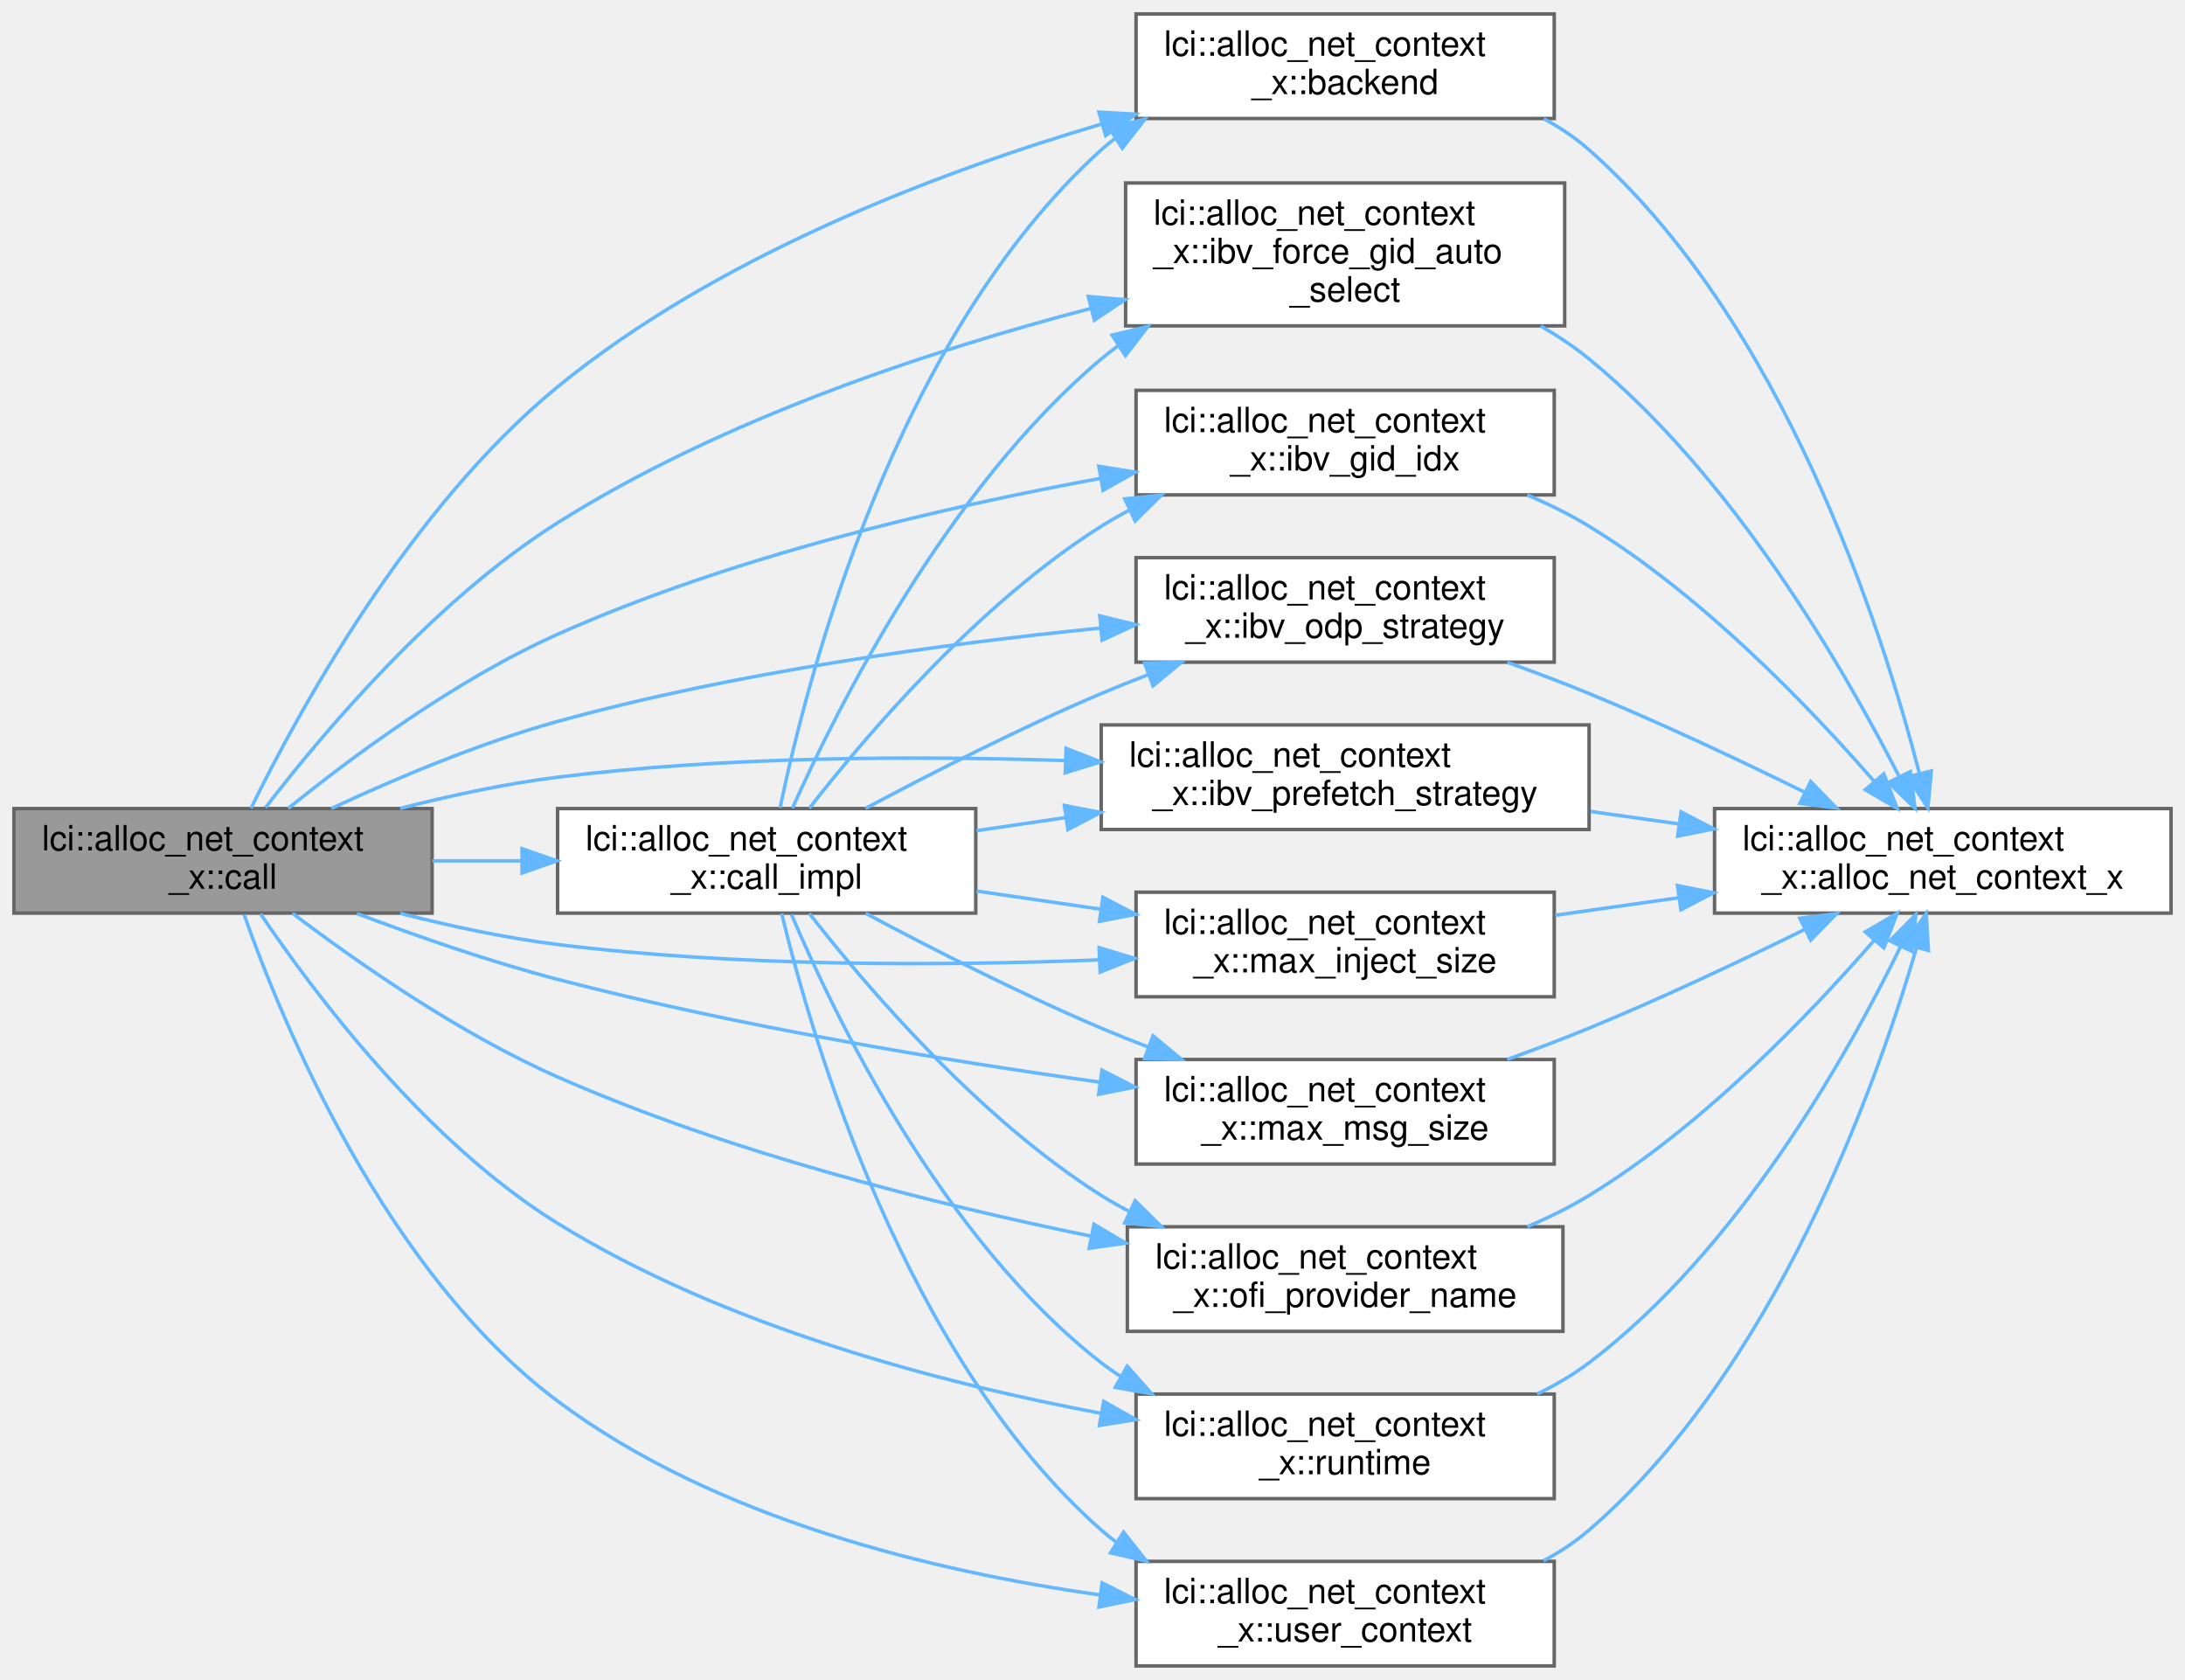
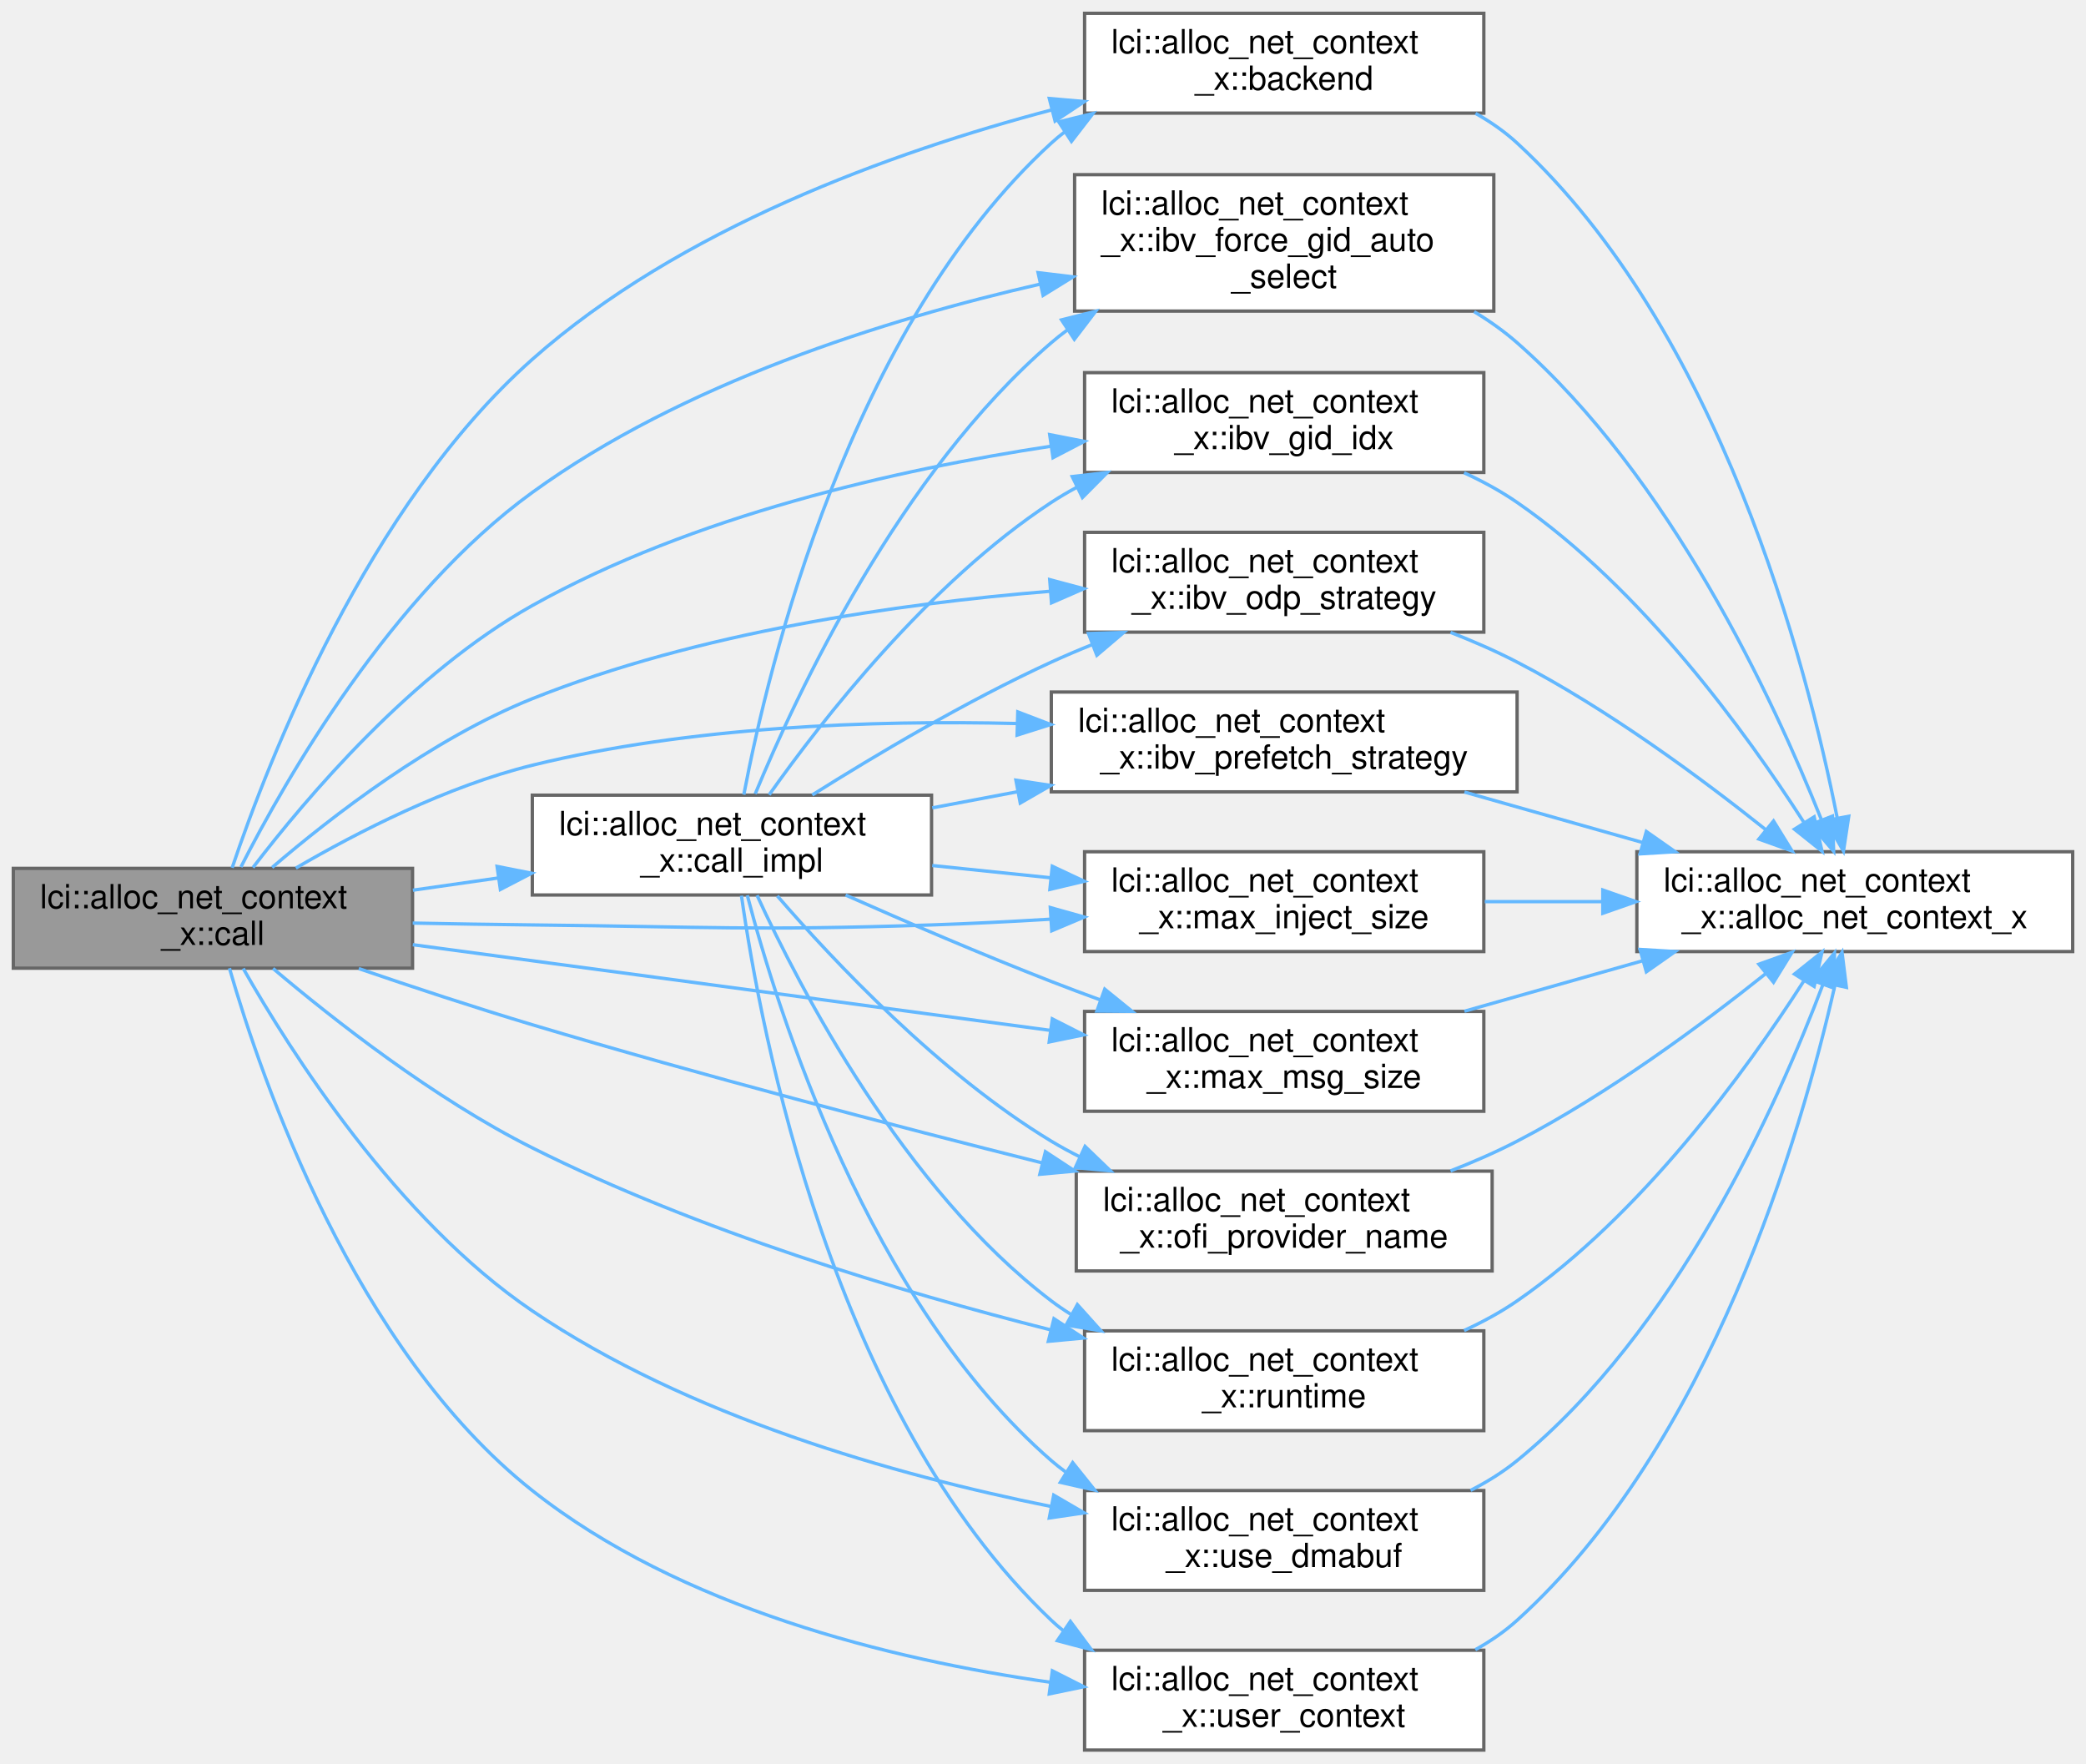
- <svg xmlns="http://www.w3.org/2000/svg" xmlns:xlink="http://www.w3.org/1999/xlink" width="627pt" height="482pt" viewBox="0.00 0.00 627.00 482.00">
-   <g id="graph0" class="graph" transform="scale(1 1) rotate(0) translate(4 478)">
+ <svg xmlns="http://www.w3.org/2000/svg" xmlns:xlink="http://www.w3.org/1999/xlink" width="627pt" height="530pt" viewBox="0.00 0.00 627.00 530.00">
+   <g id="graph0" class="graph" transform="scale(1 1) rotate(0) translate(4 526)">
    <g id="Node000001" class="node">
      <g id="a_Node000001">
        <a xlink:title=" ">
-           <polygon fill="#999999" stroke="#666666" points="120,-246 0,-246 0,-216 120,-216 120,-246" />
-           <text text-anchor="start" x="8" y="-234" font-family="Helvetica,sans-Serif" font-size="10.00">lci::alloc_net_context</text>
-           <text text-anchor="middle" x="60" y="-223" font-family="Helvetica,sans-Serif" font-size="10.00">_x::call</text>
+           <polygon fill="#999999" stroke="#666666" points="120,-265 0,-265 0,-235 120,-235 120,-265" />
+           <text text-anchor="start" x="8" y="-253" font-family="Helvetica,sans-Serif" font-size="10.00">lci::alloc_net_context</text>
+           <text text-anchor="middle" x="60" y="-242" font-family="Helvetica,sans-Serif" font-size="10.00">_x::call</text>
        </a>
      </g>
    </g>
    <g id="Node000002" class="node">
      <g id="a_Node000002">
        <a xlink:href="../../d9/d2c/classlci_1_1alloc__net__context__x.html#a924ac87bf6d7c2eb6b52768734dee344" target="_top" xlink:title=" ">
-           <polygon fill="white" stroke="#666666" points="442,-474 322,-474 322,-444 442,-444 442,-474" />
-           <text text-anchor="start" x="330" y="-462" font-family="Helvetica,sans-Serif" font-size="10.00">lci::alloc_net_context</text>
-           <text text-anchor="middle" x="382" y="-451" font-family="Helvetica,sans-Serif" font-size="10.00">_x::backend</text>
+           <polygon fill="white" stroke="#666666" points="442,-522 322,-522 322,-492 442,-492 442,-522" />
+           <text text-anchor="start" x="330" y="-510" font-family="Helvetica,sans-Serif" font-size="10.00">lci::alloc_net_context</text>
+           <text text-anchor="middle" x="382" y="-499" font-family="Helvetica,sans-Serif" font-size="10.00">_x::backend</text>
        </a>
      </g>
    </g>
    <g id="edge1_Node000001_Node000002" class="edge">
      <g id="a_edge1_Node000001_Node000002">
        <a xlink:title=" ">
-           <path fill="none" stroke="#63b8ff" d="M68.03,-246.11C81.5,-273.6 113.44,-332.15 156,-367 201.67,-404.39 264.6,-428.39 312.29,-442.46" />
-           <polygon fill="#63b8ff" stroke="#63b8ff" points="311.35,-445.83 321.92,-445.23 313.28,-439.11 311.35,-445.83" />
+           <path fill="none" stroke="#63b8ff" d="M65.78,-265.18C76.68,-297.56 106.36,-373.98 156,-418 200.25,-457.24 263.89,-480.24 312.2,-492.99" />
+           <polygon fill="#63b8ff" stroke="#63b8ff" points="311.4,-496.4 321.96,-495.48 313.13,-489.62 311.4,-496.4" />
        </a>
      </g>
    </g>
    <g id="Node000004" class="node">
      <g id="a_Node000004">
-         <a xlink:href="../../d9/d2c/classlci_1_1alloc__net__context__x.html#a037ffe1c580c67e693fddc84bf9e4de7" target="_top" xlink:title=" ">
-           <polygon fill="white" stroke="#666666" points="276,-246 156,-246 156,-216 276,-216 276,-246" />
-           <text text-anchor="start" x="164" y="-234" font-family="Helvetica,sans-Serif" font-size="10.00">lci::alloc_net_context</text>
-           <text text-anchor="middle" x="216" y="-223" font-family="Helvetica,sans-Serif" font-size="10.00">_x::call_impl</text>
+         <a xlink:href="../../d9/d2c/classlci_1_1alloc__net__context__x.html#a5c0e2ff8d01447d1d6e0884f2006be28" target="_top" xlink:title=" ">
+           <polygon fill="white" stroke="#666666" points="276,-287 156,-287 156,-257 276,-257 276,-287" />
+           <text text-anchor="start" x="164" y="-275" font-family="Helvetica,sans-Serif" font-size="10.00">lci::alloc_net_context</text>
+           <text text-anchor="middle" x="216" y="-264" font-family="Helvetica,sans-Serif" font-size="10.00">_x::call_impl</text>
        </a>
      </g>
    </g>
    <g id="edge3_Node000001_Node000004" class="edge">
      <g id="a_edge3_Node000001_Node000004">
        <a xlink:title=" ">
-           <path fill="none" stroke="#63b8ff" d="M120.1,-231C128.42,-231 137.04,-231 145.53,-231" />
-           <polygon fill="#63b8ff" stroke="#63b8ff" points="145.8,-234.5 155.8,-231 145.8,-227.5 145.8,-234.5" />
+           <path fill="none" stroke="#63b8ff" d="M120.1,-258.44C128.51,-259.64 137.23,-260.89 145.81,-262.12" />
+           <polygon fill="#63b8ff" stroke="#63b8ff" points="145.41,-265.59 155.8,-263.54 146.4,-258.66 145.41,-265.59" />
        </a>
      </g>
    </g>
    <g id="Node000005" class="node">
      <g id="a_Node000005">
        <a xlink:href="../../d9/d2c/classlci_1_1alloc__net__context__x.html#a9fe41e79d8eb835bbe41fc713b0971cf" target="_top" xlink:title=" ">
-           <polygon fill="white" stroke="#666666" points="445,-425.5 319,-425.5 319,-384.5 445,-384.5 445,-425.5" />
-           <text text-anchor="start" x="327" y="-413.5" font-family="Helvetica,sans-Serif" font-size="10.00">lci::alloc_net_context</text>
-           <text text-anchor="start" x="327" y="-402.5" font-family="Helvetica,sans-Serif" font-size="10.00">_x::ibv_force_gid_auto</text>
-           <text text-anchor="middle" x="382" y="-391.5" font-family="Helvetica,sans-Serif" font-size="10.00">_select</text>
-         </a>
-       </g>
-     </g>
-     <g id="edge23_Node000001_Node000005" class="edge">
-       <g id="a_edge23_Node000001_Node000005">
-         <a xlink:title=" ">
-           <path fill="none" stroke="#63b8ff" d="M72.2,-246.29C88.45,-267.46 120.51,-305.61 156,-328 203.01,-357.65 262.8,-377.41 308.93,-389.48" />
-           <polygon fill="#63b8ff" stroke="#63b8ff" points="308.29,-392.93 318.85,-392.02 310.03,-386.15 308.29,-392.93" />
+           <polygon fill="white" stroke="#666666" points="445,-473.5 319,-473.5 319,-432.5 445,-432.5 445,-473.5" />
+           <text text-anchor="start" x="327" y="-461.5" font-family="Helvetica,sans-Serif" font-size="10.00">lci::alloc_net_context</text>
+           <text text-anchor="start" x="327" y="-450.5" font-family="Helvetica,sans-Serif" font-size="10.00">_x::ibv_force_gid_auto</text>
+           <text text-anchor="middle" x="382" y="-439.5" font-family="Helvetica,sans-Serif" font-size="10.00">_select</text>
+         </a>
+       </g>
+     </g>
+     <g id="edge25_Node000001_Node000005" class="edge">
+       <g id="a_edge25_Node000001_Node000005">
+         <a xlink:title=" ">
+           <path fill="none" stroke="#63b8ff" d="M68.41,-265.41C82.05,-292.17 113.65,-347.31 156,-378 201.29,-410.82 261.87,-429.92 308.76,-440.63" />
+           <polygon fill="#63b8ff" stroke="#63b8ff" points="308.02,-444.05 318.54,-442.79 309.53,-437.22 308.02,-444.05" />
        </a>
      </g>
    </g>
    <g id="Node000006" class="node">
      <g id="a_Node000006">
        <a xlink:href="../../d9/d2c/classlci_1_1alloc__net__context__x.html#a41c846e3f23a79c2ed6832493cfbdf32" target="_top" xlink:title=" ">
-           <polygon fill="white" stroke="#666666" points="442,-366 322,-366 322,-336 442,-336 442,-366" />
-           <text text-anchor="start" x="330" y="-354" font-family="Helvetica,sans-Serif" font-size="10.00">lci::alloc_net_context</text>
-           <text text-anchor="middle" x="382" y="-343" font-family="Helvetica,sans-Serif" font-size="10.00">_x::ibv_gid_idx</text>
-         </a>
-       </g>
-     </g>
-     <g id="edge24_Node000001_Node000006" class="edge">
-       <g id="a_edge24_Node000001_Node000006">
-         <a xlink:title=" ">
-           <path fill="none" stroke="#63b8ff" d="M78.74,-246.07C96.99,-260.83 126.8,-282.97 156,-296 205.84,-318.25 266.08,-332.37 311.68,-340.72" />
-           <polygon fill="#63b8ff" stroke="#63b8ff" points="311.31,-344.21 321.77,-342.52 312.54,-337.32 311.31,-344.21" />
+           <polygon fill="white" stroke="#666666" points="442,-414 322,-414 322,-384 442,-384 442,-414" />
+           <text text-anchor="start" x="330" y="-402" font-family="Helvetica,sans-Serif" font-size="10.00">lci::alloc_net_context</text>
+           <text text-anchor="middle" x="382" y="-391" font-family="Helvetica,sans-Serif" font-size="10.00">_x::ibv_gid_idx</text>
+         </a>
+       </g>
+     </g>
+     <g id="edge26_Node000001_Node000006" class="edge">
+       <g id="a_edge26_Node000001_Node000006">
+         <a xlink:title=" ">
+           <path fill="none" stroke="#63b8ff" d="M72.04,-265.25C88.11,-286.27 119.95,-323.84 156,-344 204.23,-370.97 265.51,-384.84 311.94,-391.89" />
+           <polygon fill="#63b8ff" stroke="#63b8ff" points="311.51,-395.37 321.91,-393.34 312.51,-388.44 311.51,-395.37" />
        </a>
      </g>
    </g>
    <g id="Node000007" class="node">
      <g id="a_Node000007">
        <a xlink:href="../../d9/d2c/classlci_1_1alloc__net__context__x.html#aaad66599526eca49a9ee0dada3f8e35c" target="_top" xlink:title=" ">
-           <polygon fill="white" stroke="#666666" points="442,-318 322,-318 322,-288 442,-288 442,-318" />
-           <text text-anchor="start" x="330" y="-306" font-family="Helvetica,sans-Serif" font-size="10.00">lci::alloc_net_context</text>
-           <text text-anchor="middle" x="382" y="-295" font-family="Helvetica,sans-Serif" font-size="10.00">_x::ibv_odp_strategy</text>
-         </a>
-       </g>
-     </g>
-     <g id="edge25_Node000001_Node000007" class="edge">
-       <g id="a_edge25_Node000001_Node000007">
-         <a xlink:title=" ">
-           <path fill="none" stroke="#63b8ff" d="M91.09,-246.02C109.43,-254.58 133.58,-264.8 156,-271 207.15,-285.15 266.68,-293.27 311.65,-297.78" />
-           <polygon fill="#63b8ff" stroke="#63b8ff" points="311.59,-301.29 321.88,-298.77 312.26,-294.32 311.59,-301.29" />
+           <polygon fill="white" stroke="#666666" points="442,-366 322,-366 322,-336 442,-336 442,-366" />
+           <text text-anchor="start" x="330" y="-354" font-family="Helvetica,sans-Serif" font-size="10.00">lci::alloc_net_context</text>
+           <text text-anchor="middle" x="382" y="-343" font-family="Helvetica,sans-Serif" font-size="10.00">_x::ibv_odp_strategy</text>
+         </a>
+       </g>
+     </g>
+     <g id="edge27_Node000001_Node000007" class="edge">
+       <g id="a_edge27_Node000001_Node000007">
+         <a xlink:title=" ">
+           <path fill="none" stroke="#63b8ff" d="M77.8,-265.27C95.78,-280.69 125.8,-303.91 156,-316 205.82,-335.94 266.06,-344.58 311.67,-348.29" />
+           <polygon fill="#63b8ff" stroke="#63b8ff" points="311.52,-351.79 321.75,-349.05 312.05,-344.81 311.52,-351.79" />
        </a>
      </g>
    </g>
    <g id="Node000008" class="node">
      <g id="a_Node000008">
        <a xlink:href="../../d9/d2c/classlci_1_1alloc__net__context__x.html#a2c1d71a830f38024cb6193d55e088fb8" target="_top" xlink:title=" ">
-           <polygon fill="white" stroke="#666666" points="452,-270 312,-270 312,-240 452,-240 452,-270" />
-           <text text-anchor="start" x="320" y="-258" font-family="Helvetica,sans-Serif" font-size="10.00">lci::alloc_net_context</text>
-           <text text-anchor="middle" x="382" y="-247" font-family="Helvetica,sans-Serif" font-size="10.00">_x::ibv_prefetch_strategy</text>
-         </a>
-       </g>
-     </g>
-     <g id="edge26_Node000001_Node000008" class="edge">
-       <g id="a_edge26_Node000001_Node000008">
-         <a xlink:title=" ">
-           <path fill="none" stroke="#63b8ff" d="M110.85,-246.05C125.28,-249.74 141.14,-253.15 156,-255 204.09,-260.98 258.41,-261.16 301.62,-259.77" />
-           <polygon fill="#63b8ff" stroke="#63b8ff" points="301.93,-263.26 311.8,-259.4 301.68,-256.26 301.93,-263.26" />
+           <polygon fill="white" stroke="#666666" points="452,-318 312,-318 312,-288 452,-288 452,-318" />
+           <text text-anchor="start" x="320" y="-306" font-family="Helvetica,sans-Serif" font-size="10.00">lci::alloc_net_context</text>
+           <text text-anchor="middle" x="382" y="-295" font-family="Helvetica,sans-Serif" font-size="10.00">_x::ibv_prefetch_strategy</text>
+         </a>
+       </g>
+     </g>
+     <g id="edge28_Node000001_Node000008" class="edge">
+       <g id="a_edge28_Node000001_Node000008">
+         <a xlink:title=" ">
+           <path fill="none" stroke="#63b8ff" d="M84.93,-265.09C103.52,-275.93 130.37,-289.7 156,-296 203.34,-307.64 257.98,-309.59 301.55,-308.54" />
+           <polygon fill="#63b8ff" stroke="#63b8ff" points="301.92,-312.03 311.81,-308.24 301.71,-305.04 301.92,-312.03" />
        </a>
      </g>
    </g>
    <g id="Node000009" class="node">
      <g id="a_Node000009">
        <a xlink:href="../../d9/d2c/classlci_1_1alloc__net__context__x.html#a6654c9eac4872fca14364abd71f579f1" target="_top" xlink:title=" ">
-           <polygon fill="white" stroke="#666666" points="442,-222 322,-222 322,-192 442,-192 442,-222" />
-           <text text-anchor="start" x="330" y="-210" font-family="Helvetica,sans-Serif" font-size="10.00">lci::alloc_net_context</text>
-           <text text-anchor="middle" x="382" y="-199" font-family="Helvetica,sans-Serif" font-size="10.00">_x::max_inject_size</text>
-         </a>
-       </g>
-     </g>
-     <g id="edge27_Node000001_Node000009" class="edge">
-       <g id="a_edge27_Node000001_Node000009">
-         <a xlink:title=" ">
-           <path fill="none" stroke="#63b8ff" d="M110.85,-215.95C125.28,-212.26 141.14,-208.85 156,-207 207.79,-200.56 266.8,-200.84 311.39,-202.58" />
-           <polygon fill="#63b8ff" stroke="#63b8ff" points="311.4,-206.09 321.54,-203.01 311.69,-199.09 311.4,-206.09" />
+           <polygon fill="white" stroke="#666666" points="442,-270 322,-270 322,-240 442,-240 442,-270" />
+           <text text-anchor="start" x="330" y="-258" font-family="Helvetica,sans-Serif" font-size="10.00">lci::alloc_net_context</text>
+           <text text-anchor="middle" x="382" y="-247" font-family="Helvetica,sans-Serif" font-size="10.00">_x::max_inject_size</text>
+         </a>
+       </g>
+     </g>
+     <g id="edge29_Node000001_Node000009" class="edge">
+       <g id="a_edge29_Node000001_Node000009">
+         <a xlink:title=" ">
+           <path fill="none" stroke="#63b8ff" d="M120.04,-248.56C131.94,-248.33 144.37,-248.12 156,-248 209.33,-247.44 222.7,-246.23 276,-248 287.51,-248.38 299.72,-249 311.58,-249.72" />
+           <polygon fill="#63b8ff" stroke="#63b8ff" points="311.69,-253.23 321.89,-250.37 312.13,-246.25 311.69,-253.23" />
        </a>
      </g>
    </g>
    <g id="Node000010" class="node">
      <g id="a_Node000010">
        <a xlink:href="../../d9/d2c/classlci_1_1alloc__net__context__x.html#ad264e33dba3328ba304b8727d91fea36" target="_top" xlink:title=" ">
-           <polygon fill="white" stroke="#666666" points="442,-174 322,-174 322,-144 442,-144 442,-174" />
-           <text text-anchor="start" x="330" y="-162" font-family="Helvetica,sans-Serif" font-size="10.00">lci::alloc_net_context</text>
-           <text text-anchor="middle" x="382" y="-151" font-family="Helvetica,sans-Serif" font-size="10.00">_x::max_msg_size</text>
-         </a>
-       </g>
-     </g>
-     <g id="edge28_Node000001_Node000010" class="edge">
-       <g id="a_edge28_Node000001_Node000010">
-         <a xlink:title=" ">
-           <path fill="none" stroke="#63b8ff" d="M98.43,-215.88C115.73,-209.34 136.68,-202.05 156,-197 207.49,-183.55 266.9,-173.75 311.74,-167.48" />
-           <polygon fill="#63b8ff" stroke="#63b8ff" points="312.22,-170.94 321.65,-166.11 311.27,-164.01 312.22,-170.94" />
+           <polygon fill="white" stroke="#666666" points="442,-222 322,-222 322,-192 442,-192 442,-222" />
+           <text text-anchor="start" x="330" y="-210" font-family="Helvetica,sans-Serif" font-size="10.00">lci::alloc_net_context</text>
+           <text text-anchor="middle" x="382" y="-199" font-family="Helvetica,sans-Serif" font-size="10.00">_x::max_msg_size</text>
+         </a>
+       </g>
+     </g>
+     <g id="edge30_Node000001_Node000010" class="edge">
+       <g id="a_edge30_Node000001_Node000010">
+         <a xlink:title=" ">
+           <path fill="none" stroke="#63b8ff" d="M120.07,-242.06C174.24,-234.78 254.51,-224 311.7,-216.31" />
+           <polygon fill="#63b8ff" stroke="#63b8ff" points="312.29,-219.76 321.74,-214.96 311.36,-212.83 312.29,-219.76" />
        </a>
      </g>
    </g>
    <g id="Node000011" class="node">
      <g id="a_Node000011">
        <a xlink:href="../../d9/d2c/classlci_1_1alloc__net__context__x.html#a11c33085d6c48cc3684d45ae1f91b354" target="_top" xlink:title=" ">
-           <polygon fill="white" stroke="#666666" points="444.5,-126 319.5,-126 319.5,-96 444.5,-96 444.5,-126" />
-           <text text-anchor="start" x="327.5" y="-114" font-family="Helvetica,sans-Serif" font-size="10.00">lci::alloc_net_context</text>
-           <text text-anchor="middle" x="382" y="-103" font-family="Helvetica,sans-Serif" font-size="10.00">_x::ofi_provider_name</text>
-         </a>
-       </g>
-     </g>
-     <g id="edge29_Node000001_Node000011" class="edge">
-       <g id="a_edge29_Node000001_Node000011">
-         <a xlink:title=" ">
-           <path fill="none" stroke="#63b8ff" d="M79.94,-215.95C98.39,-201.97 127.71,-181.47 156,-169 205.07,-147.36 263.86,-132.56 309.03,-123.32" />
-           <polygon fill="#63b8ff" stroke="#63b8ff" points="309.92,-126.72 319.04,-121.32 308.55,-119.85 309.92,-126.72" />
+           <polygon fill="white" stroke="#666666" points="444.5,-174 319.5,-174 319.5,-144 444.5,-144 444.5,-174" />
+           <text text-anchor="start" x="327.5" y="-162" font-family="Helvetica,sans-Serif" font-size="10.00">lci::alloc_net_context</text>
+           <text text-anchor="middle" x="382" y="-151" font-family="Helvetica,sans-Serif" font-size="10.00">_x::ofi_provider_name</text>
+         </a>
+       </g>
+     </g>
+     <g id="edge31_Node000001_Node000011" class="edge">
+       <g id="a_edge31_Node000001_Node000011">
+         <a xlink:title=" ">
+           <path fill="none" stroke="#63b8ff" d="M103.84,-234.88C120.09,-229.32 138.83,-223.14 156,-218 206.9,-202.77 264.9,-187.62 309.26,-176.48" />
+           <polygon fill="#63b8ff" stroke="#63b8ff" points="310.23,-179.84 319.09,-174.02 308.54,-173.05 310.23,-179.84" />
        </a>
      </g>
    </g>
    <g id="Node000012" class="node">
      <g id="a_Node000012">
        <a xlink:href="../../d9/d2c/classlci_1_1alloc__net__context__x.html#a3cc9f4bac3c372009fe44dbd77153c19" target="_top" xlink:title=" ">
+           <polygon fill="white" stroke="#666666" points="442,-126 322,-126 322,-96 442,-96 442,-126" />
+           <text text-anchor="start" x="330" y="-114" font-family="Helvetica,sans-Serif" font-size="10.00">lci::alloc_net_context</text>
+           <text text-anchor="middle" x="382" y="-103" font-family="Helvetica,sans-Serif" font-size="10.00">_x::runtime</text>
+         </a>
+       </g>
+     </g>
+     <g id="edge32_Node000001_Node000012" class="edge">
+       <g id="a_edge32_Node000001_Node000012">
+         <a xlink:title=" ">
+           <path fill="none" stroke="#63b8ff" d="M78.08,-234.91C96.28,-219.5 126.48,-195.8 156,-181 205.74,-156.05 266.14,-137.85 311.84,-126.28" />
+           <polygon fill="#63b8ff" stroke="#63b8ff" points="312.79,-129.65 321.65,-123.83 311.1,-122.85 312.79,-129.65" />
+         </a>
+       </g>
+     </g>
+     <g id="Node000013" class="node">
+       <g id="a_Node000013">
+         <a xlink:href="../../d9/d2c/classlci_1_1alloc__net__context__x.html#aabdd8693975475fef49f39019610a4ae" target="_top" xlink:title=" ">
          <polygon fill="white" stroke="#666666" points="442,-78 322,-78 322,-48 442,-48 442,-78" />
          <text text-anchor="start" x="330" y="-66" font-family="Helvetica,sans-Serif" font-size="10.00">lci::alloc_net_context</text>
-           <text text-anchor="middle" x="382" y="-55" font-family="Helvetica,sans-Serif" font-size="10.00">_x::runtime</text>
-         </a>
-       </g>
-     </g>
-     <g id="edge30_Node000001_Node000012" class="edge">
-       <g id="a_edge30_Node000001_Node000012">
-         <a xlink:title=" ">
-           <path fill="none" stroke="#63b8ff" d="M70.74,-215.82C86.1,-193.1 118.15,-150.41 156,-127 203.63,-97.55 265.22,-81.26 311.92,-72.49" />
-           <polygon fill="#63b8ff" stroke="#63b8ff" points="312.73,-75.9 321.95,-70.68 311.48,-69.01 312.73,-75.9" />
-         </a>
-       </g>
-     </g>
-     <g id="Node000013" class="node">
-       <g id="a_Node000013">
+           <text text-anchor="middle" x="382" y="-55" font-family="Helvetica,sans-Serif" font-size="10.00">_x::use_dmabuf</text>
+         </a>
+       </g>
+     </g>
+     <g id="edge33_Node000001_Node000013" class="edge">
+       <g id="a_edge33_Node000001_Node000013">
+         <a xlink:title=" ">
+           <path fill="none" stroke="#63b8ff" d="M69.11,-234.91C83.36,-209.83 115.28,-159.58 156,-132 202.8,-100.3 264.73,-82.71 311.77,-73.24" />
+           <polygon fill="#63b8ff" stroke="#63b8ff" points="312.72,-76.62 321.87,-71.29 311.39,-69.75 312.72,-76.62" />
+         </a>
+       </g>
+     </g>
+     <g id="Node000014" class="node">
+       <g id="a_Node000014">
        <a xlink:href="../../d9/d2c/classlci_1_1alloc__net__context__x.html#a875d4f78abda2116a3ea1982116165a3" target="_top" xlink:title=" ">
          <polygon fill="white" stroke="#666666" points="442,-30 322,-30 322,0 442,0 442,-30" />
          <text text-anchor="start" x="330" y="-18" font-family="Helvetica,sans-Serif" font-size="10.00">lci::alloc_net_context</text>
          <text text-anchor="middle" x="382" y="-7" font-family="Helvetica,sans-Serif" font-size="10.00">_x::user_context</text>
        </a>
      </g>
    </g>
-     <g id="edge31_Node000001_Node000013" class="edge">
-       <g id="a_edge31_Node000001_Node000013">
-         <a xlink:title=" ">
-           <path fill="none" stroke="#63b8ff" d="M66.05,-215.56C77.1,-184.24 106.49,-113.08 156,-76 201.21,-42.14 264.01,-27.07 311.77,-20.36" />
-           <polygon fill="#63b8ff" stroke="#63b8ff" points="312.26,-23.83 321.72,-19.05 311.35,-16.89 312.26,-23.83" />
+     <g id="edge34_Node000001_Node000014" class="edge">
+       <g id="a_edge34_Node000001_Node000014">
+         <a xlink:title=" ">
+           <path fill="none" stroke="#63b8ff" d="M64.97,-234.99C74.61,-201.51 102.51,-120.35 156,-78 200.54,-42.74 263.68,-27.21 311.74,-20.37" />
+           <polygon fill="#63b8ff" stroke="#63b8ff" points="312.31,-23.82 321.76,-19.03 311.38,-16.88 312.31,-23.82" />
        </a>
      </g>
    </g>
    <g id="Node000003" class="node">
      <g id="a_Node000003">
        <a xlink:href="../../d9/d2c/classlci_1_1alloc__net__context__x.html#a4906e72fa75cb21741c0248836701237" target="_top" xlink:title=" ">
-           <polygon fill="white" stroke="#666666" points="619,-246 488,-246 488,-216 619,-216 619,-246" />
-           <text text-anchor="start" x="496" y="-234" font-family="Helvetica,sans-Serif" font-size="10.00">lci::alloc_net_context</text>
-           <text text-anchor="middle" x="553.5" y="-223" font-family="Helvetica,sans-Serif" font-size="10.00">_x::alloc_net_context_x</text>
+           <polygon fill="white" stroke="#666666" points="619,-270 488,-270 488,-240 619,-240 619,-270" />
+           <text text-anchor="start" x="496" y="-258" font-family="Helvetica,sans-Serif" font-size="10.00">lci::alloc_net_context</text>
+           <text text-anchor="middle" x="553.5" y="-247" font-family="Helvetica,sans-Serif" font-size="10.00">_x::alloc_net_context_x</text>
        </a>
      </g>
    </g>
    <g id="edge2_Node000002_Node000003" class="edge">
      <g id="a_edge2_Node000002_Node000003">
        <a xlink:title=" ">
-           <path fill="none" stroke="#63b8ff" d="M439.01,-443.94C443.69,-441.4 448.1,-438.44 452,-435 507.63,-385.82 535.76,-298.81 546.78,-256.09" />
-           <polygon fill="#63b8ff" stroke="#63b8ff" points="550.21,-256.78 549.21,-246.23 543.42,-255.1 550.21,-256.78" />
+           <path fill="none" stroke="#63b8ff" d="M439.51,-491.92C444.02,-489.39 448.27,-486.44 452,-483 513.06,-426.67 539.06,-326.55 548.25,-280.04" />
+           <polygon fill="#63b8ff" stroke="#63b8ff" points="551.69,-280.66 550.1,-270.19 544.81,-279.37 551.69,-280.66" />
        </a>
      </g>
    </g>
    <g id="edge4_Node000004_Node000002" class="edge">
      <g id="a_edge4_Node000004_Node000002">
        <a xlink:title=" ">
-           <path fill="none" stroke="#63b8ff" d="M219.85,-246.22C227.65,-283.75 252.87,-381.56 312,-435 313.29,-436.17 314.65,-437.28 316.05,-438.34" />
-           <polygon fill="#63b8ff" stroke="#63b8ff" points="314.27,-441.36 324.57,-443.84 318.06,-435.47 314.27,-441.36" />
+           <path fill="none" stroke="#63b8ff" d="M219.58,-287.17C226.88,-325.54 251.25,-427.39 312,-483 313.29,-484.18 314.63,-485.3 316.03,-486.36" />
+           <polygon fill="#63b8ff" stroke="#63b8ff" points="314.23,-489.37 324.52,-491.89 318.05,-483.5 314.23,-489.37" />
        </a>
      </g>
    </g>
    <g id="edge5_Node000004_Node000005" class="edge">
      <g id="a_edge5_Node000004_Node000005">
        <a xlink:title=" ">
-           <path fill="none" stroke="#63b8ff" d="M223.39,-246.11C236.22,-274.85 267.75,-337.81 312,-375 313.54,-376.29 315.14,-377.54 316.79,-378.74" />
-           <polygon fill="#63b8ff" stroke="#63b8ff" points="315.13,-381.83 325.42,-384.35 318.95,-375.96 315.13,-381.83" />
+           <path fill="none" stroke="#63b8ff" d="M223,-287.39C235.37,-317.32 266.42,-383.85 312,-423 313.52,-424.31 315.11,-425.57 316.75,-426.78" />
+           <polygon fill="#63b8ff" stroke="#63b8ff" points="315.07,-429.86 325.34,-432.45 318.92,-424.02 315.07,-429.86" />
        </a>
      </g>
    </g>
    <g id="edge7_Node000004_Node000006" class="edge">
      <g id="a_edge7_Node000004_Node000006">
        <a xlink:title=" ">
-           <path fill="none" stroke="#63b8ff" d="M228.25,-246.1C244.56,-267.02 276.7,-304.73 312,-327 314.6,-328.64 317.32,-330.18 320.13,-331.63" />
-           <polygon fill="#63b8ff" stroke="#63b8ff" points="318.75,-334.86 329.29,-335.96 321.74,-328.53 318.75,-334.86" />
+           <path fill="none" stroke="#63b8ff" d="M227.2,-287.13C242.93,-309.37 275.18,-350.86 312,-375 314.44,-376.6 316.99,-378.1 319.62,-379.52" />
+           <polygon fill="#63b8ff" stroke="#63b8ff" points="318.29,-382.76 328.81,-383.98 321.35,-376.46 318.29,-382.76" />
        </a>
      </g>
    </g>
    <g id="edge9_Node000004_Node000007" class="edge">
      <g id="a_edge9_Node000004_Node000007">
        <a xlink:title=" ">
-           <path fill="none" stroke="#63b8ff" d="M244.39,-246.06C263.13,-256.06 288.7,-269.11 312,-279 316.37,-280.85 320.93,-282.68 325.54,-284.44" />
-           <polygon fill="#63b8ff" stroke="#63b8ff" points="324.43,-287.76 335.02,-287.97 326.87,-281.2 324.43,-287.76" />
+           <path fill="none" stroke="#63b8ff" d="M240.15,-287.07C258.99,-298.93 286.53,-315.33 312,-327 316,-328.83 320.18,-330.61 324.42,-332.31" />
+           <polygon fill="#63b8ff" stroke="#63b8ff" points="323.17,-335.58 333.76,-335.91 325.69,-329.05 323.17,-335.58" />
        </a>
      </g>
    </g>
    <g id="edge11_Node000004_Node000008" class="edge">
      <g id="a_edge11_Node000004_Node000008">
        <a xlink:title=" ">
-           <path fill="none" stroke="#63b8ff" d="M276.21,-239.66C284.52,-240.88 293.17,-242.15 301.77,-243.41" />
-           <polygon fill="#63b8ff" stroke="#63b8ff" points="301.43,-246.89 311.84,-244.88 302.45,-239.97 301.43,-246.89" />
+           <path fill="none" stroke="#63b8ff" d="M276.21,-283.19C284.52,-284.76 293.17,-286.4 301.77,-288.02" />
+           <polygon fill="#63b8ff" stroke="#63b8ff" points="301.36,-291.51 311.84,-289.93 302.66,-284.63 301.36,-291.51" />
        </a>
      </g>
    </g>
    <g id="edge13_Node000004_Node000009" class="edge">
      <g id="a_edge13_Node000004_Node000009">
        <a xlink:title=" ">
-           <path fill="none" stroke="#63b8ff" d="M276.21,-222.34C287.7,-220.65 299.85,-218.88 311.64,-217.15" />
-           <polygon fill="#63b8ff" stroke="#63b8ff" points="312.49,-220.56 321.88,-215.65 311.48,-213.64 312.49,-220.56" />
+           <path fill="none" stroke="#63b8ff" d="M276.21,-265.86C287.7,-264.67 299.85,-263.41 311.64,-262.19" />
+           <polygon fill="#63b8ff" stroke="#63b8ff" points="312.29,-265.64 321.88,-261.13 311.57,-258.68 312.29,-265.64" />
        </a>
      </g>
    </g>
    <g id="edge15_Node000004_Node000010" class="edge">
      <g id="a_edge15_Node000004_Node000010">
        <a xlink:title=" ">
-           <path fill="none" stroke="#63b8ff" d="M244.39,-215.94C263.13,-205.94 288.7,-192.89 312,-183 316.37,-181.15 320.93,-179.32 325.54,-177.56" />
-           <polygon fill="#63b8ff" stroke="#63b8ff" points="326.87,-180.8 335.02,-174.03 324.43,-174.24 326.87,-180.8" />
+           <path fill="none" stroke="#63b8ff" d="M250.17,-256.98C268.3,-248.95 291.24,-239.08 312,-231 316.75,-229.15 321.72,-227.29 326.71,-225.47" />
+           <polygon fill="#63b8ff" stroke="#63b8ff" points="328.06,-228.7 336.29,-222.02 325.69,-222.11 328.06,-228.7" />
        </a>
      </g>
    </g>
    <g id="edge17_Node000004_Node000011" class="edge">
      <g id="a_edge17_Node000004_Node000011">
        <a xlink:title=" ">
-           <path fill="none" stroke="#63b8ff" d="M228.25,-215.9C244.56,-194.98 276.7,-157.27 312,-135 314.6,-133.36 317.32,-131.82 320.13,-130.37" />
-           <polygon fill="#63b8ff" stroke="#63b8ff" points="321.74,-133.47 329.29,-126.04 318.75,-127.14 321.74,-133.47" />
+           <path fill="none" stroke="#63b8ff" d="M229.64,-256.72C246.55,-237.15 278.35,-203.34 312,-183 314.77,-181.33 317.67,-179.75 320.65,-178.26" />
+           <polygon fill="#63b8ff" stroke="#63b8ff" points="322.14,-181.43 329.77,-174.08 319.22,-175.07 322.14,-181.43" />
        </a>
      </g>
    </g>
    <g id="edge19_Node000004_Node000012" class="edge">
      <g id="a_edge19_Node000004_Node000012">
        <a xlink:title=" ">
-           <path fill="none" stroke="#63b8ff" d="M223.14,-215.58C235.55,-186.32 266.38,-122.49 312,-87 313.79,-85.61 315.67,-84.29 317.61,-83.05" />
-           <polygon fill="#63b8ff" stroke="#63b8ff" points="319.47,-86.02 326.48,-78.07 316.04,-79.92 319.47,-86.02" />
+           <path fill="none" stroke="#63b8ff" d="M223.55,-256.9C236.44,-228.87 267.75,-168.61 312,-135 313.85,-133.6 315.78,-132.27 317.78,-131.02" />
+           <polygon fill="#63b8ff" stroke="#63b8ff" points="319.83,-133.89 326.91,-126 316.46,-127.75 319.83,-133.89" />
        </a>
      </g>
    </g>
    <g id="edge21_Node000004_Node000013" class="edge">
      <g id="a_edge21_Node000004_Node000013">
        <a xlink:title=" ">
-           <path fill="none" stroke="#63b8ff" d="M220.31,-215.88C228.96,-179.96 255.53,-88.83 312,-39 313.34,-37.82 314.74,-36.69 316.19,-35.62" />
-           <polygon fill="#63b8ff" stroke="#63b8ff" points="318.4,-38.37 324.99,-30.07 314.67,-32.45 318.4,-38.37" />
+           <path fill="none" stroke="#63b8ff" d="M220.62,-256.91C229.76,-221.94 257.09,-134.73 312,-87 313.35,-85.83 314.76,-84.71 316.22,-83.65" />
+           <polygon fill="#63b8ff" stroke="#63b8ff" points="318.42,-86.4 325.05,-78.13 314.71,-80.46 318.42,-86.4" />
+         </a>
+       </g>
+     </g>
+     <g id="edge23_Node000004_Node000014" class="edge">
+       <g id="a_edge23_Node000004_Node000014">
+         <a xlink:title=" ">
+           <path fill="none" stroke="#63b8ff" d="M218.86,-256.8C224.67,-215.72 246.25,-101.39 312,-39 313.12,-37.94 314.29,-36.92 315.51,-35.95" />
+           <polygon fill="#63b8ff" stroke="#63b8ff" points="317.73,-38.66 324.05,-30.16 313.81,-32.87 317.73,-38.66" />
        </a>
      </g>
    </g>
    <g id="edge6_Node000005_Node000003" class="edge">
      <g id="a_edge6_Node000005_Node000003">
        <a xlink:title=" ">
-           <path fill="none" stroke="#63b8ff" d="M438.14,-384.44C443.04,-381.62 447.75,-378.47 452,-375 493.09,-341.38 524.78,-286.86 540.85,-255.44" />
-           <polygon fill="#63b8ff" stroke="#63b8ff" points="544.18,-256.61 545.51,-246.1 537.91,-253.48 544.18,-256.61" />
+           <path fill="none" stroke="#63b8ff" d="M439.09,-432.33C443.69,-429.55 448.07,-426.45 452,-423 498.01,-382.57 529.04,-315.81 543.39,-279.83" />
+           <polygon fill="#63b8ff" stroke="#63b8ff" points="546.8,-280.71 547.15,-270.12 540.27,-278.18 546.8,-280.71" />
        </a>
      </g>
    </g>
    <g id="edge8_Node000006_Node000003" class="edge">
      <g id="a_edge8_Node000006_Node000003">
        <a xlink:title=" ">
-           <path fill="none" stroke="#63b8ff" d="M434.26,-335.97C440.42,-333.36 446.48,-330.37 452,-327 484.5,-307.14 515.12,-275.28 533.84,-253.76" />
-           <polygon fill="#63b8ff" stroke="#63b8ff" points="536.57,-255.95 540.4,-246.07 531.25,-251.4 536.57,-255.95" />
+           <path fill="none" stroke="#63b8ff" d="M436.07,-383.9C441.66,-381.34 447.09,-378.39 452,-375 489.41,-349.18 520.84,-305.86 538.13,-278.94" />
+           <polygon fill="#63b8ff" stroke="#63b8ff" points="541.29,-280.49 543.65,-270.16 535.37,-276.77 541.29,-280.49" />
        </a>
      </g>
    </g>
    <g id="edge10_Node000007_Node000003" class="edge">
      <g id="a_edge10_Node000007_Node000003">
        <a xlink:title=" ">
-           <path fill="none" stroke="#63b8ff" d="M428.55,-287.96C436.43,-285.13 444.49,-282.09 452,-279 472.81,-270.44 495.46,-259.75 513.98,-250.63" />
-           <polygon fill="#63b8ff" stroke="#63b8ff" points="515.59,-253.74 522.99,-246.16 512.47,-247.47 515.59,-253.74" />
+           <path fill="none" stroke="#63b8ff" d="M431.99,-335.93C438.85,-333.26 445.69,-330.27 452,-327 479.18,-312.91 507.27,-292.17 526.82,-276.57" />
+           <polygon fill="#63b8ff" stroke="#63b8ff" points="529.08,-279.24 534.64,-270.23 524.67,-273.8 529.08,-279.24" />
        </a>
      </g>
    </g>
    <g id="edge12_Node000008_Node000003" class="edge">
      <g id="a_edge12_Node000008_Node000003">
        <a xlink:title=" ">
-           <path fill="none" stroke="#63b8ff" d="M452.43,-245.17C460.75,-243.99 469.27,-242.78 477.67,-241.6" />
-           <polygon fill="#63b8ff" stroke="#63b8ff" points="478.4,-245.03 487.81,-240.16 477.42,-238.1 478.4,-245.03" />
+           <path fill="none" stroke="#63b8ff" d="M436.17,-287.94C453.2,-283.12 472.23,-277.73 489.88,-272.73" />
+           <polygon fill="#63b8ff" stroke="#63b8ff" points="490.85,-276.09 499.52,-270 488.95,-269.36 490.85,-276.09" />
        </a>
      </g>
    </g>
    <g id="edge14_Node000009_Node000003" class="edge">
      <g id="a_edge14_Node000009_Node000003">
        <a xlink:title=" ">
-           <path fill="none" stroke="#63b8ff" d="M442.28,-215.39C453.77,-217.02 465.94,-218.74 477.85,-220.43" />
-           <polygon fill="#63b8ff" stroke="#63b8ff" points="477.37,-223.9 487.76,-221.83 478.35,-216.97 477.37,-223.9" />
+           <path fill="none" stroke="#63b8ff" d="M442.28,-255C453.65,-255 465.7,-255 477.49,-255" />
+           <polygon fill="#63b8ff" stroke="#63b8ff" points="477.76,-258.5 487.76,-255 477.76,-251.5 477.76,-258.5" />
        </a>
      </g>
    </g>
    <g id="edge16_Node000010_Node000003" class="edge">
      <g id="a_edge16_Node000010_Node000003">
        <a xlink:title=" ">
-           <path fill="none" stroke="#63b8ff" d="M428.55,-174.04C436.43,-176.87 444.49,-179.91 452,-183 472.81,-191.56 495.46,-202.25 513.98,-211.37" />
-           <polygon fill="#63b8ff" stroke="#63b8ff" points="512.47,-214.53 522.99,-215.84 515.59,-208.26 512.47,-214.53" />
+           <path fill="none" stroke="#63b8ff" d="M436.17,-222.06C453.2,-226.88 472.23,-232.27 489.88,-237.27" />
+           <polygon fill="#63b8ff" stroke="#63b8ff" points="488.95,-240.64 499.52,-240 490.85,-233.91 488.95,-240.64" />
        </a>
      </g>
    </g>
    <g id="edge18_Node000011_Node000003" class="edge">
      <g id="a_edge18_Node000011_Node000003">
        <a xlink:title=" ">
-           <path fill="none" stroke="#63b8ff" d="M434.26,-126.03C440.42,-128.64 446.48,-131.63 452,-135 484.5,-154.86 515.12,-186.72 533.84,-208.24" />
-           <polygon fill="#63b8ff" stroke="#63b8ff" points="531.25,-210.6 540.4,-215.93 536.57,-206.05 531.25,-210.6" />
+           <path fill="none" stroke="#63b8ff" d="M431.99,-174.07C438.85,-176.74 445.69,-179.73 452,-183 479.18,-197.09 507.27,-217.83 526.82,-233.43" />
+           <polygon fill="#63b8ff" stroke="#63b8ff" points="524.67,-236.2 534.64,-239.77 529.08,-230.76 524.67,-236.2" />
        </a>
      </g>
    </g>
    <g id="edge20_Node000012_Node000003" class="edge">
      <g id="a_edge20_Node000012_Node000003">
        <a xlink:title=" ">
-           <path fill="none" stroke="#63b8ff" d="M437.08,-78.01C442.37,-80.58 447.45,-83.55 452,-87 494.51,-119.19 525.85,-174.61 541.43,-206.5" />
-           <polygon fill="#63b8ff" stroke="#63b8ff" points="538.3,-208.06 545.76,-215.58 544.62,-205.05 538.3,-208.06" />
+           <path fill="none" stroke="#63b8ff" d="M436.07,-126.1C441.66,-128.66 447.09,-131.61 452,-135 489.41,-160.82 520.84,-204.14 538.13,-231.06" />
+           <polygon fill="#63b8ff" stroke="#63b8ff" points="535.37,-233.23 543.65,-239.84 541.29,-229.51 535.37,-233.23" />
        </a>
      </g>
    </g>
    <g id="edge22_Node000013_Node000003" class="edge">
      <g id="a_edge22_Node000013_Node000003">
        <a xlink:title=" ">
-           <path fill="none" stroke="#63b8ff" d="M438.92,-30.16C443.62,-32.68 448.06,-35.6 452,-39 505.08,-84.77 534.12,-165.6 546.01,-206.22" />
-           <polygon fill="#63b8ff" stroke="#63b8ff" points="542.65,-207.19 548.73,-215.87 549.38,-205.29 542.65,-207.19" />
+           <path fill="none" stroke="#63b8ff" d="M438.03,-78.05C443.01,-80.59 447.77,-83.56 452,-87 499.71,-125.83 530.19,-193.73 543.96,-230.18" />
+           <polygon fill="#63b8ff" stroke="#63b8ff" points="540.67,-231.39 547.4,-239.58 547.25,-228.99 540.67,-231.39" />
+         </a>
+       </g>
+     </g>
+     <g id="edge24_Node000014_Node000003" class="edge">
+       <g id="a_edge24_Node000014_Node000003">
+         <a xlink:title=" ">
+           <path fill="none" stroke="#63b8ff" d="M439.44,-30.16C443.96,-32.67 448.24,-35.6 452,-39 510.25,-91.66 537.37,-185 547.5,-229.73" />
+           <polygon fill="#63b8ff" stroke="#63b8ff" points="544.14,-230.72 549.67,-239.75 550.98,-229.24 544.14,-230.72" />
        </a>
      </g>
    </g>
  </g>
</svg>
